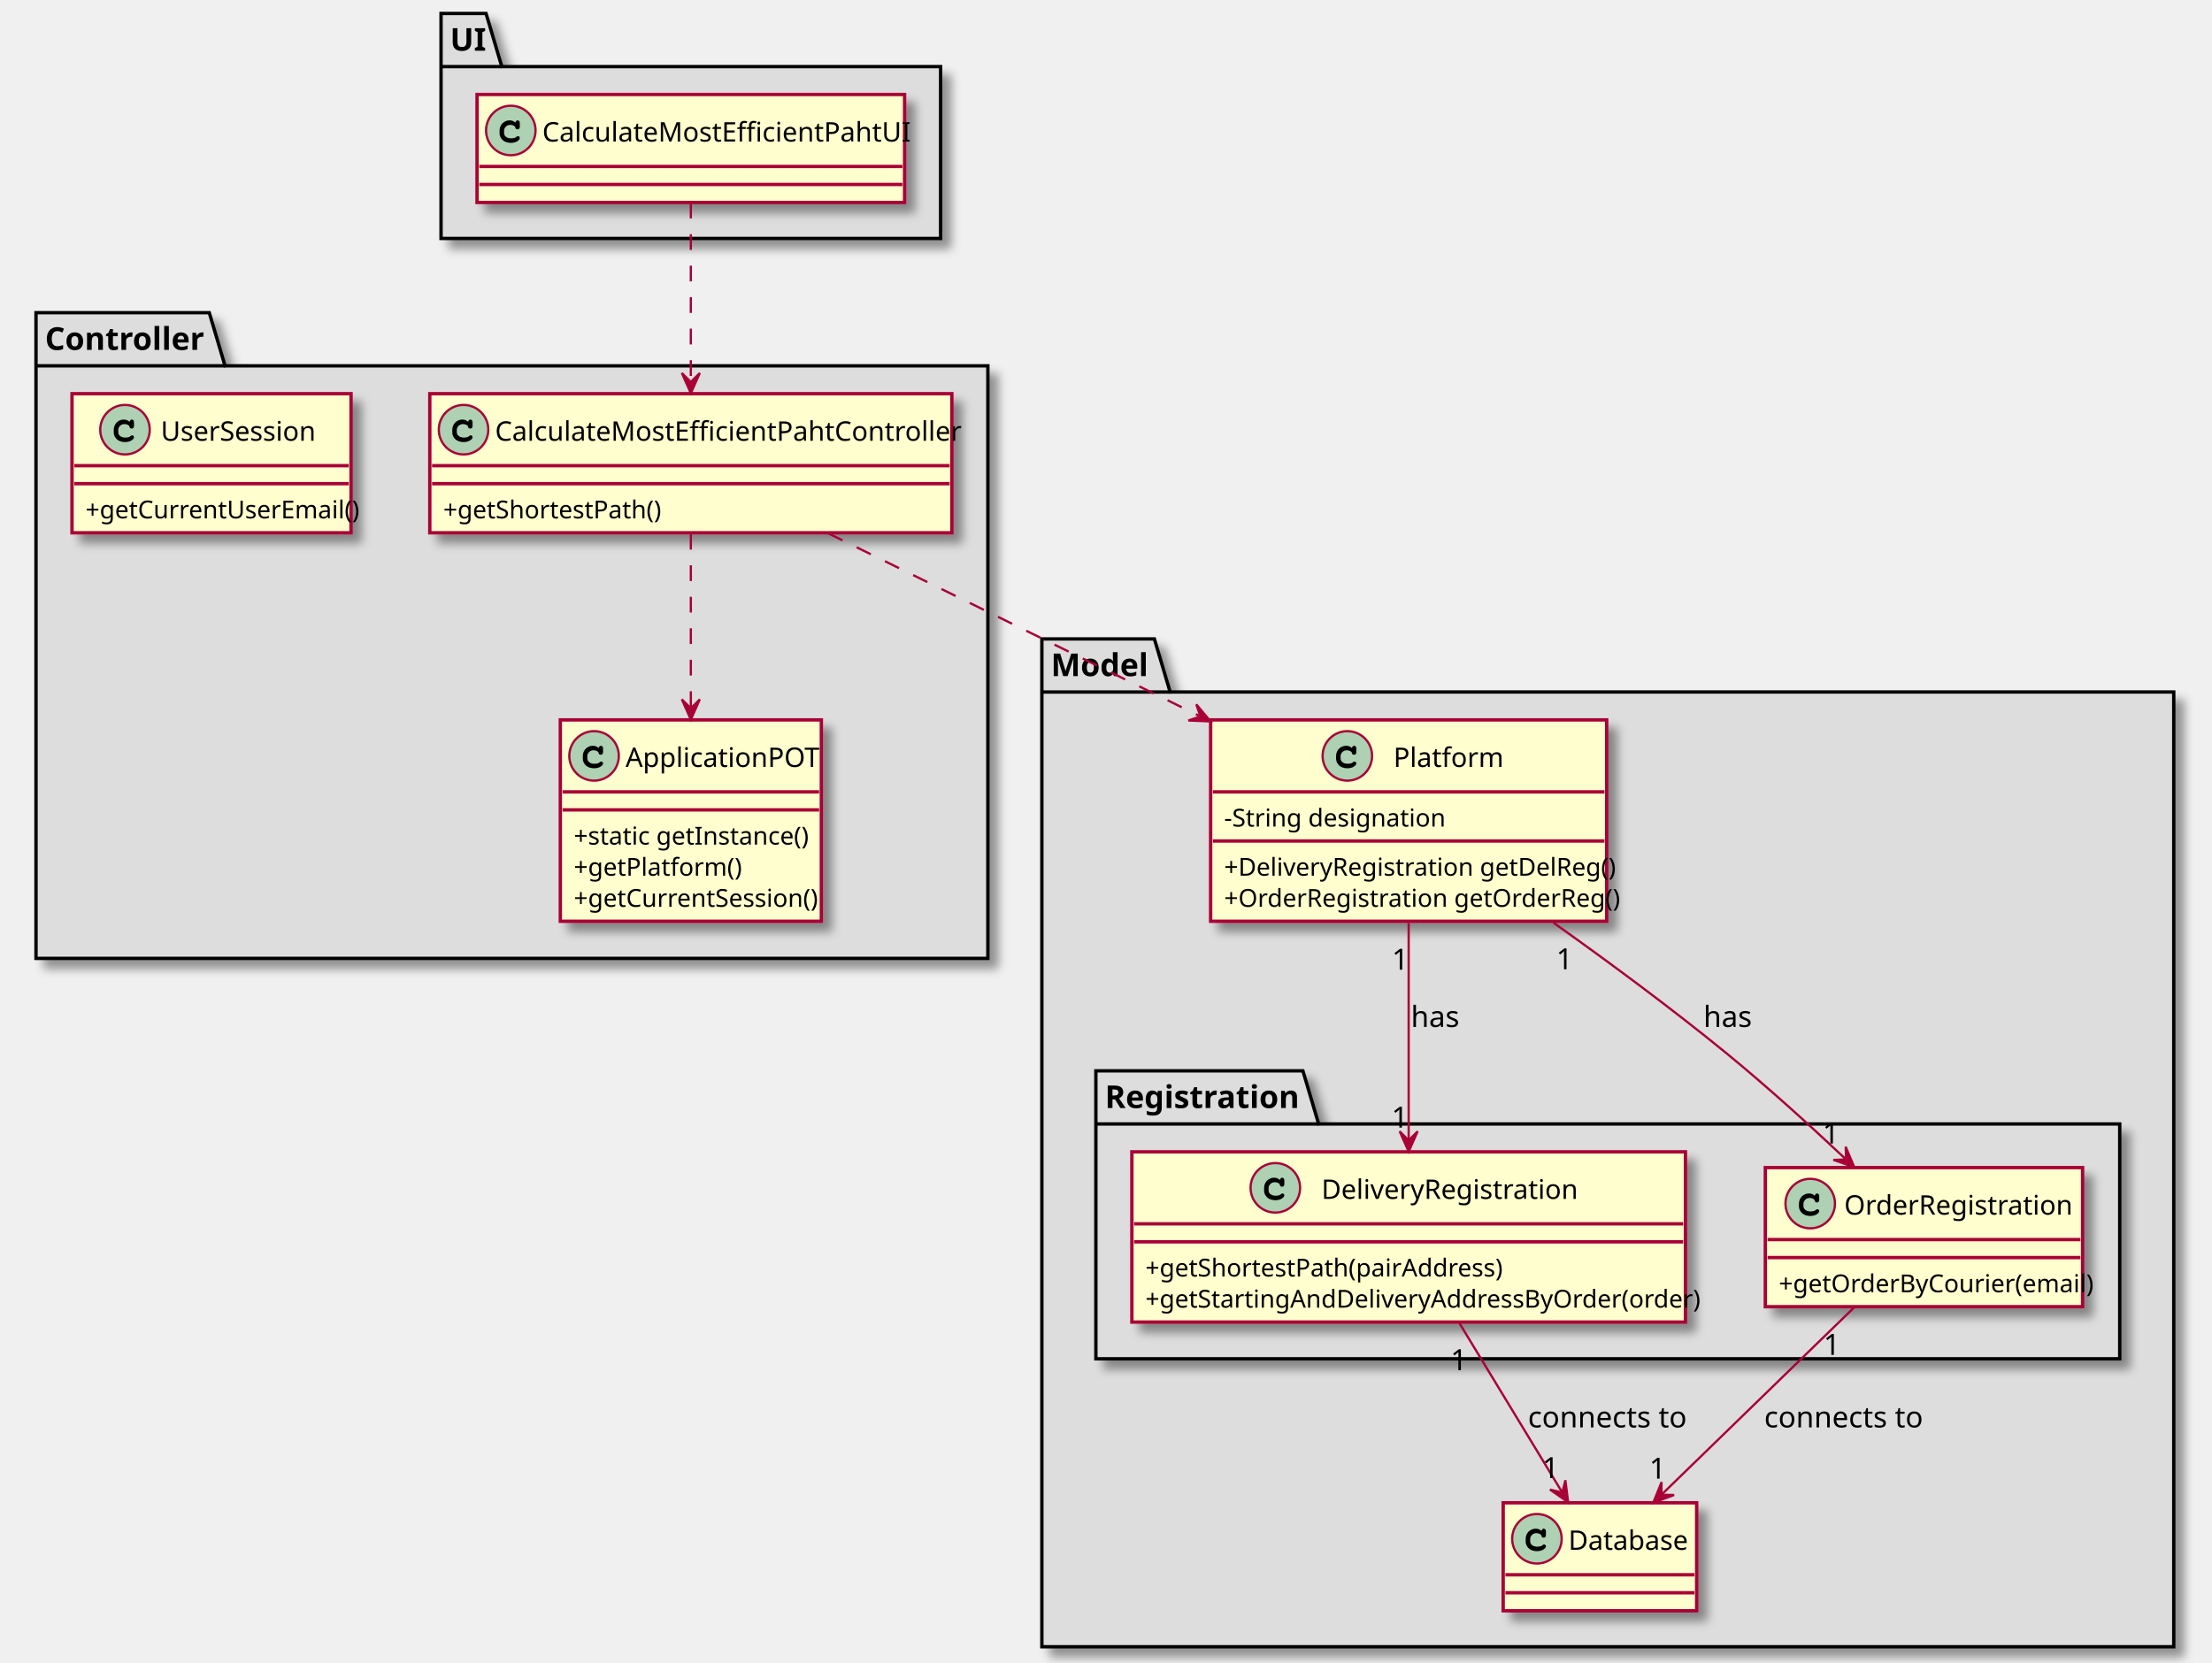
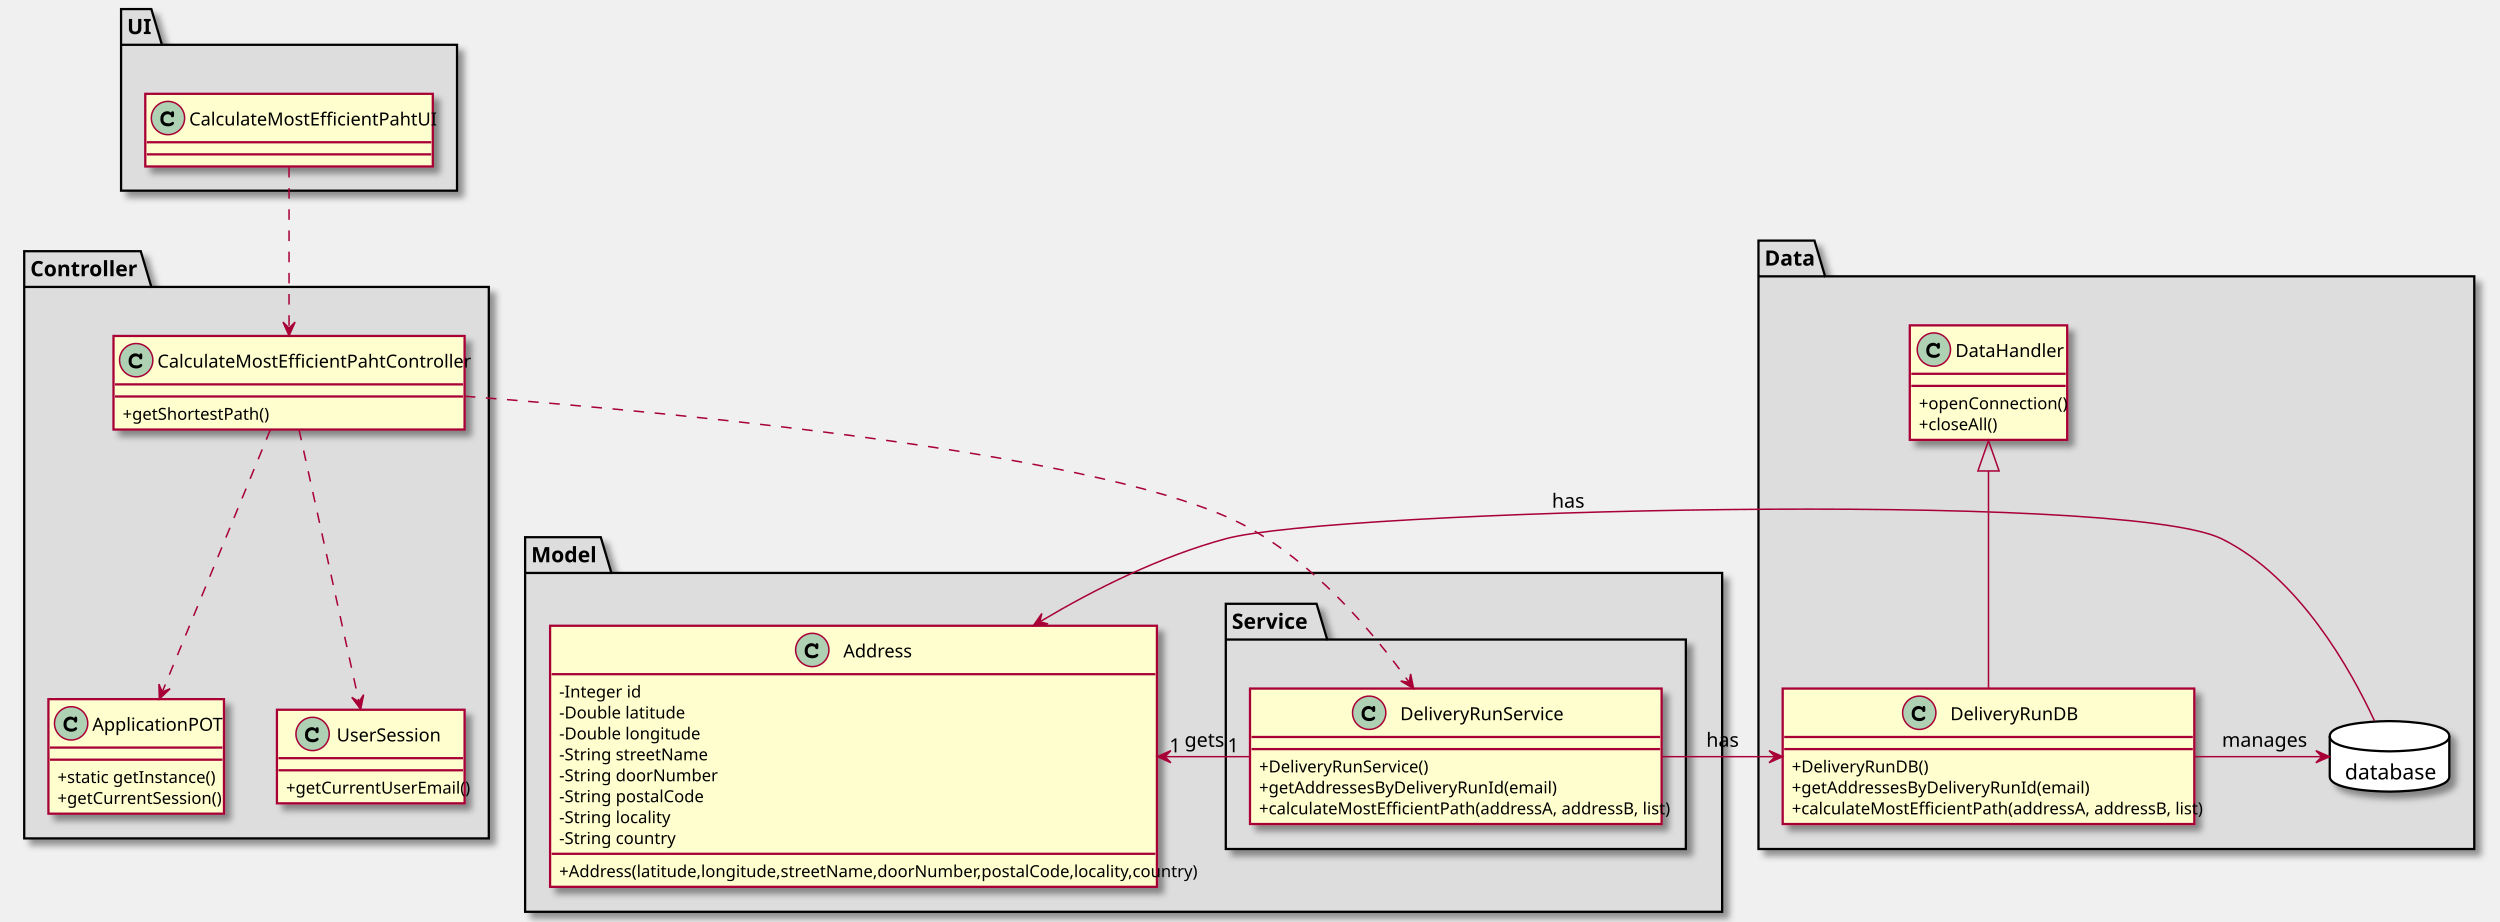
- <svg xmlns="http://www.w3.org/2000/svg" contentScriptType="application/ecmascript" contentStyleType="text/css" height="739px" preserveAspectRatio="none" style="width:983px;height:739px;" version="1.1" viewBox="0 0 983 739" width="983px" zoomAndPan="magnify">
+ <svg xmlns="http://www.w3.org/2000/svg" contentScriptType="application/ecmascript" contentStyleType="text/css" height="609px" preserveAspectRatio="none" style="width:1652px;height:609px;" version="1.1" viewBox="0 0 1652 609" width="1652px" zoomAndPan="magnify">
  <defs>
-     <filter height="300%" id="fgtgj8ivfwm80" width="300%" x="-1" y="-1">
+     <filter height="300%" id="f1jnffo8dv9h0c" width="300%" x="-1" y="-1">
      <feGaussianBlur result="blurOut" stdDeviation="2.0" />
      <feColorMatrix in="blurOut" result="blurOut2" type="matrix" values="0 0 0 0 0 0 0 0 0 0 0 0 0 0 0 0 0 0 .4 0" />
      <feOffset dx="4.0" dy="4.0" in="blurOut2" result="blurOut3" />
      <feBlend in="SourceGraphic" in2="blurOut3" mode="normal" />
    </filter>
  </defs>
  <g>
-     <polygon fill="#DDDDDD" filter="url(#fgtgj8ivfwm80)" points="196,6,216,6,223,29.609,418,29.609,418,106,196,106,196,6" style="stroke:#000000;stroke-width:1.5;" />
-     <line style="stroke:#000000;stroke-width:1.5;" x1="196" x2="223" y1="29.609" y2="29.609" />
-     <text fill="#000000" font-family="sans-serif" font-size="14" font-weight="bold" lengthAdjust="spacingAndGlyphs" textLength="14" x="200" y="22.533">UI</text>
-     <polygon fill="#DDDDDD" filter="url(#fgtgj8ivfwm80)" points="16,139,93,139,100,162.609,439,162.609,439,426,16,426,16,139" style="stroke:#000000;stroke-width:1.5;" />
-     <line style="stroke:#000000;stroke-width:1.5;" x1="16" x2="100" y1="162.609" y2="162.609" />
-     <text fill="#000000" font-family="sans-serif" font-size="14" font-weight="bold" lengthAdjust="spacingAndGlyphs" textLength="71" x="20" y="155.533">Controller</text>
-     <polygon fill="#DDDDDD" filter="url(#fgtgj8ivfwm80)" points="463,284,513,284,520,307.609,966,307.609,966,732,463,732,463,284" style="stroke:#000000;stroke-width:1.5;" />
-     <line style="stroke:#000000;stroke-width:1.5;" x1="463" x2="520" y1="307.609" y2="307.609" />
-     <text fill="#000000" font-family="sans-serif" font-size="14" font-weight="bold" lengthAdjust="spacingAndGlyphs" textLength="44" x="467" y="300.533">Model</text>
-     <polygon fill="#DDDDDD" filter="url(#fgtgj8ivfwm80)" points="487,476,579,476,586,499.609,942,499.609,942,604,487,604,487,476" style="stroke:#000000;stroke-width:1.5;" />
-     <line style="stroke:#000000;stroke-width:1.5;" x1="487" x2="586" y1="499.609" y2="499.609" />
-     <text fill="#000000" font-family="sans-serif" font-size="14" font-weight="bold" lengthAdjust="spacingAndGlyphs" textLength="86" x="491" y="492.533">Registration</text>
-     <rect codeLine="5" fill="#FEFECE" filter="url(#fgtgj8ivfwm80)" height="48" id="CalculateMostEfficientPahtUI" style="stroke:#A80036;stroke-width:1.5;" width="190" x="212" y="42" />
-     <ellipse cx="227" cy="58" fill="#ADD1B2" rx="11" ry="11" style="stroke:#A80036;stroke-width:1.0;" />
-     <path d="M229,54.5 Q229.203,54 229.438,53.75 Q229.672,53.5 229.938,53.5 Q230.406,53.5 230.703,53.781 Q231,54.062 231,54.719 L231,56.281 Q231,56.938 230.719,57.219 Q230.438,57.5 230,57.5 Q229.609,57.5 229.359,57.328 Q229.109,57.156 229,56.703 Q228.953,56.391 228.781,56.219 Q228.469,55.891 227.906,55.703 Q227.344,55.5 226.781,55.5 Q226.078,55.5 225.484,55.781 Q224.906,56.062 224.453,56.688 Q224,57.312 224,58.172 L224,59.094 Q224,60.125 224.844,60.812 Q225.688,61.5 227.188,61.5 Q228.078,61.5 228.703,61.297 Q229.062,61.188 229.469,60.828 Q229.734,60.625 229.875,60.562 Q230.016,60.5 230.188,60.5 Q230.516,60.5 230.75,60.766 Q231,61.016 231,61.375 Q231,61.719 230.656,62.125 Q230.156,62.719 229.359,63.047 Q228.312,63.5 227.031,63.5 Q225.531,63.5 224.328,62.906 Q223.359,62.438 222.672,61.422 Q222,60.406 222,59.203 L222,58.109 Q222,56.859 222.594,55.766 Q223.203,54.672 224.25,54.094 Q225.312,53.5 226.5,53.5 Q227.219,53.5 227.844,53.75 Q228.469,54 229,54.5 Z " fill="#000000" />
-     <text fill="#000000" font-family="sans-serif" font-size="12" lengthAdjust="spacingAndGlyphs" textLength="158" x="241" y="62.91">CalculateMostEfficientPahtUI</text>
-     <line style="stroke:#A80036;stroke-width:1.5;" x1="213" x2="401" y1="74" y2="74" />
-     <line style="stroke:#A80036;stroke-width:1.5;" x1="213" x2="401" y1="82" y2="82" />
-     <rect codeLine="10" fill="#FEFECE" filter="url(#fgtgj8ivfwm80)" height="61.836" id="CalculateMostEfficientPahtController" style="stroke:#A80036;stroke-width:1.5;" width="232" x="191" y="175" />
-     <ellipse cx="206" cy="191" fill="#ADD1B2" rx="11" ry="11" style="stroke:#A80036;stroke-width:1.0;" />
-     <path d="M208,187.5 Q208.203,187 208.438,186.75 Q208.672,186.5 208.938,186.5 Q209.406,186.5 209.703,186.781 Q210,187.062 210,187.719 L210,189.281 Q210,189.938 209.719,190.219 Q209.438,190.5 209,190.5 Q208.609,190.5 208.359,190.328 Q208.109,190.156 208,189.703 Q207.953,189.391 207.781,189.219 Q207.469,188.891 206.906,188.703 Q206.344,188.5 205.781,188.5 Q205.078,188.5 204.484,188.781 Q203.906,189.062 203.453,189.688 Q203,190.312 203,191.172 L203,192.094 Q203,193.125 203.844,193.812 Q204.688,194.5 206.188,194.5 Q207.078,194.5 207.703,194.297 Q208.062,194.188 208.469,193.828 Q208.734,193.625 208.875,193.562 Q209.016,193.5 209.188,193.5 Q209.516,193.5 209.75,193.766 Q210,194.016 210,194.375 Q210,194.719 209.656,195.125 Q209.156,195.719 208.359,196.047 Q207.312,196.5 206.031,196.5 Q204.531,196.5 203.328,195.906 Q202.359,195.438 201.672,194.422 Q201,193.406 201,192.203 L201,191.109 Q201,189.859 201.594,188.766 Q202.203,187.672 203.25,187.094 Q204.312,186.5 205.5,186.5 Q206.219,186.5 206.844,186.75 Q207.469,187 208,187.5 Z " fill="#000000" />
-     <text fill="#000000" font-family="sans-serif" font-size="12" lengthAdjust="spacingAndGlyphs" textLength="200" x="220" y="195.91">CalculateMostEfficientPahtController</text>
-     <line style="stroke:#A80036;stroke-width:1.5;" x1="192" x2="422" y1="207" y2="207" />
-     <line style="stroke:#A80036;stroke-width:1.5;" x1="192" x2="422" y1="215" y2="215" />
-     <text fill="#000000" font-family="sans-serif" font-size="11" lengthAdjust="spacingAndGlyphs" textLength="91" x="197" y="230.419">+getShortestPath()</text>
-     <rect codeLine="13" fill="#FEFECE" filter="url(#fgtgj8ivfwm80)" height="89.508" id="ApplicationPOT" style="stroke:#A80036;stroke-width:1.5;" width="116" x="249" y="320" />
-     <ellipse cx="264" cy="336" fill="#ADD1B2" rx="11" ry="11" style="stroke:#A80036;stroke-width:1.0;" />
-     <path d="M266,332.5 Q266.203,332 266.438,331.75 Q266.672,331.5 266.938,331.5 Q267.406,331.5 267.703,331.781 Q268,332.062 268,332.719 L268,334.281 Q268,334.938 267.719,335.219 Q267.438,335.5 267,335.5 Q266.609,335.5 266.359,335.328 Q266.109,335.156 266,334.703 Q265.953,334.391 265.781,334.219 Q265.469,333.891 264.906,333.703 Q264.344,333.5 263.781,333.5 Q263.078,333.5 262.484,333.781 Q261.906,334.062 261.453,334.688 Q261,335.312 261,336.172 L261,337.094 Q261,338.125 261.844,338.812 Q262.688,339.5 264.188,339.5 Q265.078,339.5 265.703,339.297 Q266.062,339.188 266.469,338.828 Q266.734,338.625 266.875,338.562 Q267.016,338.5 267.188,338.5 Q267.516,338.5 267.75,338.766 Q268,339.016 268,339.375 Q268,339.719 267.656,340.125 Q267.156,340.719 266.359,341.047 Q265.312,341.5 264.031,341.5 Q262.531,341.5 261.328,340.906 Q260.359,340.438 259.672,339.422 Q259,338.406 259,337.203 L259,336.109 Q259,334.859 259.594,333.766 Q260.203,332.672 261.25,332.094 Q262.312,331.5 263.5,331.5 Q264.219,331.5 264.844,331.75 Q265.469,332 266,332.5 Z " fill="#000000" />
-     <text fill="#000000" font-family="sans-serif" font-size="12" lengthAdjust="spacingAndGlyphs" textLength="84" x="278" y="340.91">ApplicationPOT</text>
-     <line style="stroke:#A80036;stroke-width:1.5;" x1="250" x2="364" y1="352" y2="352" />
-     <line style="stroke:#A80036;stroke-width:1.5;" x1="250" x2="364" y1="360" y2="360" />
-     <text fill="#000000" font-family="sans-serif" font-size="11" lengthAdjust="spacingAndGlyphs" textLength="99" x="255" y="375.419">+static getInstance()</text>
-     <text fill="#000000" font-family="sans-serif" font-size="11" lengthAdjust="spacingAndGlyphs" textLength="68" x="255" y="389.255">+getPlatform()</text>
-     <text fill="#000000" font-family="sans-serif" font-size="11" lengthAdjust="spacingAndGlyphs" textLength="104" x="255" y="403.091">+getCurrentSession()</text>
-     <rect codeLine="19" fill="#FEFECE" filter="url(#fgtgj8ivfwm80)" height="61.836" id="UserSession" style="stroke:#A80036;stroke-width:1.5;" width="124" x="32" y="175" />
-     <ellipse cx="55.55" cy="191" fill="#ADD1B2" rx="11" ry="11" style="stroke:#A80036;stroke-width:1.0;" />
-     <path d="M57.55,187.5 Q57.753,187 57.987,186.75 Q58.222,186.5 58.487,186.5 Q58.956,186.5 59.253,186.781 Q59.55,187.062 59.55,187.719 L59.55,189.281 Q59.55,189.938 59.269,190.219 Q58.987,190.5 58.55,190.5 Q58.159,190.5 57.909,190.328 Q57.659,190.156 57.55,189.703 Q57.503,189.391 57.331,189.219 Q57.019,188.891 56.456,188.703 Q55.894,188.5 55.331,188.5 Q54.628,188.5 54.034,188.781 Q53.456,189.062 53.003,189.688 Q52.55,190.312 52.55,191.172 L52.55,192.094 Q52.55,193.125 53.394,193.812 Q54.237,194.5 55.737,194.5 Q56.628,194.5 57.253,194.297 Q57.612,194.188 58.019,193.828 Q58.284,193.625 58.425,193.562 Q58.566,193.5 58.737,193.5 Q59.066,193.5 59.3,193.766 Q59.55,194.016 59.55,194.375 Q59.55,194.719 59.206,195.125 Q58.706,195.719 57.909,196.047 Q56.862,196.5 55.581,196.5 Q54.081,196.5 52.878,195.906 Q51.909,195.438 51.222,194.422 Q50.55,193.406 50.55,192.203 L50.55,191.109 Q50.55,189.859 51.144,188.766 Q51.753,187.672 52.8,187.094 Q53.862,186.5 55.05,186.5 Q55.769,186.5 56.394,186.75 Q57.019,187 57.55,187.5 Z " fill="#000000" />
-     <text fill="#000000" font-family="sans-serif" font-size="12" lengthAdjust="spacingAndGlyphs" textLength="73" x="71.45" y="195.91">UserSession</text>
-     <line style="stroke:#A80036;stroke-width:1.5;" x1="33" x2="155" y1="207" y2="207" />
-     <line style="stroke:#A80036;stroke-width:1.5;" x1="33" x2="155" y1="215" y2="215" />
-     <text fill="#000000" font-family="sans-serif" font-size="11" lengthAdjust="spacingAndGlyphs" textLength="112" x="38" y="230.419">+getCurrentUserEmail()</text>
-     <rect codeLine="25" fill="#FEFECE" filter="url(#fgtgj8ivfwm80)" height="89.508" id="Platform" style="stroke:#A80036;stroke-width:1.5;" width="176" x="538" y="320" />
-     <ellipse cx="598.75" cy="336" fill="#ADD1B2" rx="11" ry="11" style="stroke:#A80036;stroke-width:1.0;" />
-     <path d="M600.75,332.5 Q600.953,332 601.188,331.75 Q601.422,331.5 601.688,331.5 Q602.156,331.5 602.453,331.781 Q602.75,332.062 602.75,332.719 L602.75,334.281 Q602.75,334.938 602.469,335.219 Q602.188,335.5 601.75,335.5 Q601.359,335.5 601.109,335.328 Q600.859,335.156 600.75,334.703 Q600.703,334.391 600.531,334.219 Q600.219,333.891 599.656,333.703 Q599.094,333.5 598.531,333.5 Q597.828,333.5 597.234,333.781 Q596.656,334.062 596.203,334.688 Q595.75,335.312 595.75,336.172 L595.75,337.094 Q595.75,338.125 596.594,338.812 Q597.438,339.5 598.938,339.5 Q599.828,339.5 600.453,339.297 Q600.812,339.188 601.219,338.828 Q601.484,338.625 601.625,338.562 Q601.766,338.5 601.938,338.5 Q602.266,338.5 602.5,338.766 Q602.75,339.016 602.75,339.375 Q602.75,339.719 602.406,340.125 Q601.906,340.719 601.109,341.047 Q600.062,341.5 598.781,341.5 Q597.281,341.5 596.078,340.906 Q595.109,340.438 594.422,339.422 Q593.75,338.406 593.75,337.203 L593.75,336.109 Q593.75,334.859 594.344,333.766 Q594.953,332.672 596,332.094 Q597.062,331.5 598.25,331.5 Q598.969,331.5 599.594,331.75 Q600.219,332 600.75,332.5 Z " fill="#000000" />
-     <text fill="#000000" font-family="sans-serif" font-size="12" lengthAdjust="spacingAndGlyphs" textLength="46" x="619.25" y="340.91">Platform</text>
-     <line style="stroke:#A80036;stroke-width:1.5;" x1="539" x2="713" y1="352" y2="352" />
-     <text fill="#000000" font-family="sans-serif" font-size="11" lengthAdjust="spacingAndGlyphs" textLength="90" x="544" y="367.419">-String designation</text>
-     <line style="stroke:#A80036;stroke-width:1.5;" x1="539" x2="713" y1="373.836" y2="373.836" />
-     <text fill="#000000" font-family="sans-serif" font-size="11" lengthAdjust="spacingAndGlyphs" textLength="162" x="544" y="389.255">+DeliveryRegistration getDelReg()</text>
-     <text fill="#000000" font-family="sans-serif" font-size="11" lengthAdjust="spacingAndGlyphs" textLength="164" x="544" y="403.091">+OrderRegistration getOrderReg()</text>
-     <rect codeLine="39" fill="#FEFECE" filter="url(#fgtgj8ivfwm80)" height="48" id="Database" style="stroke:#A80036;stroke-width:1.5;" width="86" x="668" y="668" />
-     <ellipse cx="683" cy="684" fill="#ADD1B2" rx="11" ry="11" style="stroke:#A80036;stroke-width:1.0;" />
-     <path d="M685,680.5 Q685.203,680 685.438,679.75 Q685.672,679.5 685.938,679.5 Q686.406,679.5 686.703,679.781 Q687,680.062 687,680.719 L687,682.281 Q687,682.938 686.719,683.219 Q686.438,683.5 686,683.5 Q685.609,683.5 685.359,683.328 Q685.109,683.156 685,682.703 Q684.953,682.391 684.781,682.219 Q684.469,681.891 683.906,681.703 Q683.344,681.5 682.781,681.5 Q682.078,681.5 681.484,681.781 Q680.906,682.062 680.453,682.688 Q680,683.312 680,684.172 L680,685.094 Q680,686.125 680.844,686.812 Q681.688,687.5 683.188,687.5 Q684.078,687.5 684.703,687.297 Q685.062,687.188 685.469,686.828 Q685.734,686.625 685.875,686.562 Q686.016,686.5 686.188,686.5 Q686.516,686.5 686.75,686.766 Q687,687.016 687,687.375 Q687,687.719 686.656,688.125 Q686.156,688.719 685.359,689.047 Q684.312,689.5 683.031,689.5 Q681.531,689.5 680.328,688.906 Q679.359,688.438 678.672,687.422 Q678,686.406 678,685.203 L678,684.109 Q678,682.859 678.594,681.766 Q679.203,680.672 680.25,680.094 Q681.312,679.5 682.5,679.5 Q683.219,679.5 683.844,679.75 Q684.469,680 685,680.5 Z " fill="#000000" />
-     <text fill="#000000" font-family="sans-serif" font-size="12" lengthAdjust="spacingAndGlyphs" textLength="54" x="697" y="688.91">Database</text>
-     <line style="stroke:#A80036;stroke-width:1.5;" x1="669" x2="753" y1="700" y2="700" />
-     <line style="stroke:#A80036;stroke-width:1.5;" x1="669" x2="753" y1="708" y2="708" />
-     <rect codeLine="31" fill="#FEFECE" filter="url(#fgtgj8ivfwm80)" height="75.672" id="DeliveryRegistration" style="stroke:#A80036;stroke-width:1.5;" width="246" x="503" y="512" />
-     <ellipse cx="566.75" cy="528" fill="#ADD1B2" rx="11" ry="11" style="stroke:#A80036;stroke-width:1.0;" />
-     <path d="M568.75,524.5 Q568.953,524 569.188,523.75 Q569.422,523.5 569.688,523.5 Q570.156,523.5 570.453,523.781 Q570.75,524.062 570.75,524.719 L570.75,526.281 Q570.75,526.938 570.469,527.219 Q570.188,527.5 569.75,527.5 Q569.359,527.5 569.109,527.328 Q568.859,527.156 568.75,526.703 Q568.703,526.391 568.531,526.219 Q568.219,525.891 567.656,525.703 Q567.094,525.5 566.531,525.5 Q565.828,525.5 565.234,525.781 Q564.656,526.062 564.203,526.688 Q563.75,527.312 563.75,528.172 L563.75,529.094 Q563.75,530.125 564.594,530.812 Q565.438,531.5 566.938,531.5 Q567.828,531.5 568.453,531.297 Q568.812,531.188 569.219,530.828 Q569.484,530.625 569.625,530.562 Q569.766,530.5 569.938,530.5 Q570.266,530.5 570.5,530.766 Q570.75,531.016 570.75,531.375 Q570.75,531.719 570.406,532.125 Q569.906,532.719 569.109,533.047 Q568.062,533.5 566.781,533.5 Q565.281,533.5 564.078,532.906 Q563.109,532.438 562.422,531.422 Q561.75,530.406 561.75,529.203 L561.75,528.109 Q561.75,526.859 562.344,525.766 Q562.953,524.672 564,524.094 Q565.062,523.5 566.25,523.5 Q566.969,523.5 567.594,523.75 Q568.219,524 568.75,524.5 Z " fill="#000000" />
-     <text fill="#000000" font-family="sans-serif" font-size="12" lengthAdjust="spacingAndGlyphs" textLength="110" x="587.25" y="532.91">DeliveryRegistration</text>
-     <line style="stroke:#A80036;stroke-width:1.5;" x1="504" x2="748" y1="544" y2="544" />
-     <line style="stroke:#A80036;stroke-width:1.5;" x1="504" x2="748" y1="552" y2="552" />
-     <text fill="#000000" font-family="sans-serif" font-size="11" lengthAdjust="spacingAndGlyphs" textLength="151" x="509" y="567.419">+getShortestPath(pairAddress)</text>
-     <text fill="#000000" font-family="sans-serif" font-size="11" lengthAdjust="spacingAndGlyphs" textLength="234" x="509" y="581.255">+getStartingAndDeliveryAddressByOrder(order)</text>
-     <rect codeLine="35" fill="#FEFECE" filter="url(#fgtgj8ivfwm80)" height="61.836" id="OrderRegistration" style="stroke:#A80036;stroke-width:1.5;" width="141" x="784.5" y="519" />
-     <ellipse cx="804.45" cy="535" fill="#ADD1B2" rx="11" ry="11" style="stroke:#A80036;stroke-width:1.0;" />
-     <path d="M806.45,531.5 Q806.653,531 806.888,530.75 Q807.122,530.5 807.388,530.5 Q807.856,530.5 808.153,530.781 Q808.45,531.062 808.45,531.719 L808.45,533.281 Q808.45,533.938 808.169,534.219 Q807.888,534.5 807.45,534.5 Q807.059,534.5 806.809,534.328 Q806.559,534.156 806.45,533.703 Q806.403,533.391 806.231,533.219 Q805.919,532.891 805.356,532.703 Q804.794,532.5 804.231,532.5 Q803.528,532.5 802.934,532.781 Q802.356,533.062 801.903,533.688 Q801.45,534.312 801.45,535.172 L801.45,536.094 Q801.45,537.125 802.294,537.812 Q803.138,538.5 804.638,538.5 Q805.528,538.5 806.153,538.297 Q806.513,538.188 806.919,537.828 Q807.184,537.625 807.325,537.562 Q807.466,537.5 807.638,537.5 Q807.966,537.5 808.2,537.766 Q808.45,538.016 808.45,538.375 Q808.45,538.719 808.106,539.125 Q807.606,539.719 806.809,540.047 Q805.763,540.5 804.481,540.5 Q802.981,540.5 801.778,539.906 Q800.809,539.438 800.122,538.422 Q799.45,537.406 799.45,536.203 L799.45,535.109 Q799.45,533.859 800.044,532.766 Q800.653,531.672 801.7,531.094 Q802.763,530.5 803.95,530.5 Q804.669,530.5 805.294,530.75 Q805.919,531 806.45,531.5 Z " fill="#000000" />
-     <text fill="#000000" font-family="sans-serif" font-size="12" lengthAdjust="spacingAndGlyphs" textLength="98" x="819.55" y="539.91">OrderRegistration</text>
-     <line style="stroke:#A80036;stroke-width:1.5;" x1="785.5" x2="924.5" y1="551" y2="551" />
-     <line style="stroke:#A80036;stroke-width:1.5;" x1="785.5" x2="924.5" y1="559" y2="559" />
-     <text fill="#000000" font-family="sans-serif" font-size="11" lengthAdjust="spacingAndGlyphs" textLength="129" x="790.5" y="574.419">+getOrderByCourier(email)</text>
-     <path codeLine="43" d="M307,90.1 C307,111.8 307,144.6 307,169.6 " fill="none" id="CalculateMostEfficientPahtUI-to-CalculateMostEfficientPahtController" style="stroke:#A80036;stroke-width:1.0;stroke-dasharray:7.0,7.0;" />
-     <polygon fill="#A80036" points="307,174.81,311,165.81,307,169.81,303,165.81,307,174.81" style="stroke:#A80036;stroke-width:1.0;" />
-     <path codeLine="44" d="M368.13,237.09 C414.84,260.08 480.02,292.16 533.16,318.31 " fill="none" id="CalculateMostEfficientPahtController-to-Platform" style="stroke:#A80036;stroke-width:1.0;stroke-dasharray:7.0,7.0;" />
-     <polygon fill="#A80036" points="537.94,320.66,531.64,313.089,533.457,318.447,528.099,320.263,537.94,320.66" style="stroke:#A80036;stroke-width:1.0;" />
-     <path codeLine="45" d="M307,237.27 C307,259.24 307,289.44 307,314.85 " fill="none" id="CalculateMostEfficientPahtController-to-ApplicationPOT" style="stroke:#A80036;stroke-width:1.0;stroke-dasharray:7.0,7.0;" />
-     <polygon fill="#A80036" points="307,319.86,311,310.86,307,314.86,303,310.86,307,319.86" style="stroke:#A80036;stroke-width:1.0;" />
-     <path codeLine="46" d="M626,410.3 C626,439.58 626,477.73 626,506.61 " fill="none" id="Platform-to-DeliveryRegistration" style="stroke:#A80036;stroke-width:1.0;" />
-     <polygon fill="#A80036" points="626,511.89,630,502.89,626,506.89,622,502.89,626,511.89" style="stroke:#A80036;stroke-width:1.0;" />
-     <text fill="#000000" font-family="sans-serif" font-size="13" lengthAdjust="spacingAndGlyphs" textLength="21" x="627" y="456.495">has</text>
-     <text fill="#000000" font-family="sans-serif" font-size="13" lengthAdjust="spacingAndGlyphs" textLength="7" x="618.53" y="431.014">1</text>
-     <text fill="#000000" font-family="sans-serif" font-size="13" lengthAdjust="spacingAndGlyphs" textLength="7" x="618.377" y="501.232">1</text>
-     <path codeLine="47" d="M690.36,410.15 C714.84,427.56 742.67,448.12 767,468 C785.08,482.78 804.26,500.2 820.08,515.1 " fill="none" id="Platform-to-OrderRegistration" style="stroke:#A80036;stroke-width:1.0;" />
-     <polygon fill="#A80036" points="824.03,518.83,820.218,509.749,820.389,515.403,814.735,515.574,824.03,518.83" style="stroke:#A80036;stroke-width:1.0;" />
-     <text fill="#000000" font-family="sans-serif" font-size="13" lengthAdjust="spacingAndGlyphs" textLength="21" x="757" y="456.495">has</text>
-     <text fill="#000000" font-family="sans-serif" font-size="13" lengthAdjust="spacingAndGlyphs" textLength="7" x="691.538" y="430.844">1</text>
-     <text fill="#000000" font-family="sans-serif" font-size="13" lengthAdjust="spacingAndGlyphs" textLength="7" x="809.921" y="508.3">1</text>
-     <path codeLine="48" d="M824.11,581.03 C798.69,605.74 763,640.45 738.55,664.22 " fill="none" id="OrderRegistration-to-Database" style="stroke:#A80036;stroke-width:1.0;" />
-     <polygon fill="#A80036" points="734.72,667.94,743.962,664.535,738.305,664.455,738.385,658.798,734.72,667.94" style="stroke:#A80036;stroke-width:1.0;" />
-     <text fill="#000000" font-family="sans-serif" font-size="13" lengthAdjust="spacingAndGlyphs" textLength="68" x="784" y="634.495">connects to</text>
-     <text fill="#000000" font-family="sans-serif" font-size="13" lengthAdjust="spacingAndGlyphs" textLength="7" x="810.34" y="602.26">1</text>
-     <text fill="#000000" font-family="sans-serif" font-size="13" lengthAdjust="spacingAndGlyphs" textLength="7" x="732.901" y="657.265">1</text>
-     <path codeLine="49" d="M648.56,588.15 C662.88,611.75 681.12,641.78 694.18,663.29 " fill="none" id="DeliveryRegistration-to-Database" style="stroke:#A80036;stroke-width:1.0;" />
-     <polygon fill="#A80036" points="696.88,667.75,695.641,657.979,694.291,663.473,688.797,662.122,696.88,667.75" style="stroke:#A80036;stroke-width:1.0;" />
-     <text fill="#000000" font-family="sans-serif" font-size="13" lengthAdjust="spacingAndGlyphs" textLength="68" x="679" y="634.495">connects to</text>
-     <text fill="#000000" font-family="sans-serif" font-size="13" lengthAdjust="spacingAndGlyphs" textLength="7" x="644.598" y="609.054">1</text>
-     <text fill="#000000" font-family="sans-serif" font-size="13" lengthAdjust="spacingAndGlyphs" textLength="7" x="685.365" y="657.026">1</text>
+     <polygon fill="#DDDDDD" filter="url(#f1jnffo8dv9h0c)" points="80,6,100,6,107,29.609,302,29.609,302,126,80,126,80,6" style="stroke:#000000;stroke-width:1.5;" />
+     <line style="stroke:#000000;stroke-width:1.5;" x1="80" x2="107" y1="29.609" y2="29.609" />
+     <text fill="#000000" font-family="sans-serif" font-size="14" font-weight="bold" lengthAdjust="spacing" textLength="14" x="84" y="22.533">UI</text>
+     <polygon fill="#DDDDDD" filter="url(#f1jnffo8dv9h0c)" points="16,166,93,166,100,189.609,323,189.609,323,554,16,554,16,166" style="stroke:#000000;stroke-width:1.5;" />
+     <line style="stroke:#000000;stroke-width:1.5;" x1="16" x2="100" y1="189.609" y2="189.609" />
+     <text fill="#000000" font-family="sans-serif" font-size="14" font-weight="bold" lengthAdjust="spacing" textLength="71" x="20" y="182.533">Controller</text>
+     <polygon fill="#DDDDDD" filter="url(#f1jnffo8dv9h0c)" points="347,355,397,355,404,378.609,1138,378.609,1138,602.5,347,602.5,347,355" style="stroke:#000000;stroke-width:1.5;" />
+     <line style="stroke:#000000;stroke-width:1.5;" x1="347" x2="404" y1="378.609" y2="378.609" />
+     <text fill="#000000" font-family="sans-serif" font-size="14" font-weight="bold" lengthAdjust="spacing" textLength="44" x="351" y="371.533">Model</text>
+     <polygon fill="#DDDDDD" filter="url(#f1jnffo8dv9h0c)" points="810,399,870,399,877,422.609,1114,422.609,1114,561,810,561,810,399" style="stroke:#000000;stroke-width:1.5;" />
+     <line style="stroke:#000000;stroke-width:1.5;" x1="810" x2="877" y1="422.609" y2="422.609" />
+     <text fill="#000000" font-family="sans-serif" font-size="14" font-weight="bold" lengthAdjust="spacing" textLength="54" x="814" y="415.533">Service</text>
+     <polygon fill="#DDDDDD" filter="url(#f1jnffo8dv9h0c)" points="1162,159,1199,159,1206,182.609,1635,182.609,1635,561,1162,561,1162,159" style="stroke:#000000;stroke-width:1.5;" />
+     <line style="stroke:#000000;stroke-width:1.5;" x1="1162" x2="1206" y1="182.609" y2="182.609" />
+     <text fill="#000000" font-family="sans-serif" font-size="14" font-weight="bold" lengthAdjust="spacing" textLength="31" x="1166" y="175.533">Data</text>
+     <rect codeLine="5" fill="#FEFECE" filter="url(#f1jnffo8dv9h0c)" height="48" id="CalculateMostEfficientPahtUI" style="stroke:#A80036;stroke-width:1.5;" width="190" x="96" y="62" />
+     <ellipse cx="111" cy="78" fill="#ADD1B2" rx="11" ry="11" style="stroke:#A80036;stroke-width:1.0;" />
+     <path d="M113,74.5 Q113.203,74 113.438,73.75 Q113.672,73.5 113.938,73.5 Q114.406,73.5 114.703,73.781 Q115,74.062 115,74.719 L115,76.281 Q115,76.938 114.719,77.219 Q114.438,77.5 114,77.5 Q113.609,77.5 113.359,77.328 Q113.109,77.156 113,76.703 Q112.953,76.391 112.781,76.219 Q112.469,75.891 111.906,75.703 Q111.344,75.5 110.781,75.5 Q110.078,75.5 109.484,75.781 Q108.906,76.062 108.453,76.688 Q108,77.312 108,78.172 L108,79.094 Q108,80.125 108.844,80.812 Q109.688,81.5 111.188,81.5 Q112.078,81.5 112.703,81.297 Q113.062,81.188 113.469,80.828 Q113.734,80.625 113.875,80.562 Q114.016,80.5 114.188,80.5 Q114.516,80.5 114.75,80.766 Q115,81.016 115,81.375 Q115,81.719 114.656,82.125 Q114.156,82.719 113.359,83.047 Q112.312,83.5 111.031,83.5 Q109.531,83.5 108.328,82.906 Q107.359,82.438 106.672,81.422 Q106,80.406 106,79.203 L106,78.109 Q106,76.859 106.594,75.766 Q107.203,74.672 108.25,74.094 Q109.312,73.5 110.5,73.5 Q111.219,73.5 111.844,73.75 Q112.469,74 113,74.5 Z " fill="#000000" />
+     <text fill="#000000" font-family="sans-serif" font-size="12" lengthAdjust="spacing" textLength="158" x="125" y="82.91">CalculateMostEfficientPahtUI</text>
+     <line style="stroke:#A80036;stroke-width:1.5;" x1="97" x2="285" y1="94" y2="94" />
+     <line style="stroke:#A80036;stroke-width:1.5;" x1="97" x2="285" y1="102" y2="102" />
+     <rect codeLine="10" fill="#FEFECE" filter="url(#f1jnffo8dv9h0c)" height="61.836" id="CalculateMostEfficientPahtController" style="stroke:#A80036;stroke-width:1.5;" width="232" x="75" y="222" />
+     <ellipse cx="90" cy="238" fill="#ADD1B2" rx="11" ry="11" style="stroke:#A80036;stroke-width:1.0;" />
+     <path d="M92,234.5 Q92.203,234 92.438,233.75 Q92.672,233.5 92.938,233.5 Q93.406,233.5 93.703,233.781 Q94,234.062 94,234.719 L94,236.281 Q94,236.938 93.719,237.219 Q93.438,237.5 93,237.5 Q92.609,237.5 92.359,237.328 Q92.109,237.156 92,236.703 Q91.953,236.391 91.781,236.219 Q91.469,235.891 90.906,235.703 Q90.344,235.5 89.781,235.5 Q89.078,235.5 88.484,235.781 Q87.906,236.062 87.453,236.688 Q87,237.312 87,238.172 L87,239.094 Q87,240.125 87.844,240.812 Q88.688,241.5 90.188,241.5 Q91.078,241.5 91.703,241.297 Q92.062,241.188 92.469,240.828 Q92.734,240.625 92.875,240.562 Q93.016,240.5 93.188,240.5 Q93.516,240.5 93.75,240.766 Q94,241.016 94,241.375 Q94,241.719 93.656,242.125 Q93.156,242.719 92.359,243.047 Q91.312,243.5 90.031,243.5 Q88.531,243.5 87.328,242.906 Q86.359,242.438 85.672,241.422 Q85,240.406 85,239.203 L85,238.109 Q85,236.859 85.594,235.766 Q86.203,234.672 87.25,234.094 Q88.312,233.5 89.5,233.5 Q90.219,233.5 90.844,233.75 Q91.469,234 92,234.5 Z " fill="#000000" />
+     <text fill="#000000" font-family="sans-serif" font-size="12" lengthAdjust="spacing" textLength="200" x="104" y="242.91">CalculateMostEfficientPahtController</text>
+     <line style="stroke:#A80036;stroke-width:1.5;" x1="76" x2="306" y1="254" y2="254" />
+     <line style="stroke:#A80036;stroke-width:1.5;" x1="76" x2="306" y1="262" y2="262" />
+     <text fill="#000000" font-family="sans-serif" font-size="11" lengthAdjust="spacing" textLength="91" x="81" y="277.419">+getShortestPath()</text>
+     <rect codeLine="13" fill="#FEFECE" filter="url(#f1jnffo8dv9h0c)" height="75.672" id="ApplicationPOT" style="stroke:#A80036;stroke-width:1.5;" width="116" x="32" y="462" />
+     <ellipse cx="47" cy="478" fill="#ADD1B2" rx="11" ry="11" style="stroke:#A80036;stroke-width:1.0;" />
+     <path d="M49,474.5 Q49.203,474 49.438,473.75 Q49.672,473.5 49.938,473.5 Q50.406,473.5 50.703,473.781 Q51,474.062 51,474.719 L51,476.281 Q51,476.938 50.719,477.219 Q50.438,477.5 50,477.5 Q49.609,477.5 49.359,477.328 Q49.109,477.156 49,476.703 Q48.953,476.391 48.781,476.219 Q48.469,475.891 47.906,475.703 Q47.344,475.5 46.781,475.5 Q46.078,475.5 45.484,475.781 Q44.906,476.062 44.453,476.688 Q44,477.312 44,478.172 L44,479.094 Q44,480.125 44.844,480.812 Q45.688,481.5 47.188,481.5 Q48.078,481.5 48.703,481.297 Q49.062,481.188 49.469,480.828 Q49.734,480.625 49.875,480.562 Q50.016,480.5 50.188,480.5 Q50.516,480.5 50.75,480.766 Q51,481.016 51,481.375 Q51,481.719 50.656,482.125 Q50.156,482.719 49.359,483.047 Q48.312,483.5 47.031,483.5 Q45.531,483.5 44.328,482.906 Q43.359,482.438 42.672,481.422 Q42,480.406 42,479.203 L42,478.109 Q42,476.859 42.594,475.766 Q43.203,474.672 44.25,474.094 Q45.312,473.5 46.5,473.5 Q47.219,473.5 47.844,473.75 Q48.469,474 49,474.5 Z " fill="#000000" />
+     <text fill="#000000" font-family="sans-serif" font-size="12" lengthAdjust="spacing" textLength="84" x="61" y="482.91">ApplicationPOT</text>
+     <line style="stroke:#A80036;stroke-width:1.5;" x1="33" x2="147" y1="494" y2="494" />
+     <line style="stroke:#A80036;stroke-width:1.5;" x1="33" x2="147" y1="502" y2="502" />
+     <text fill="#000000" font-family="sans-serif" font-size="11" lengthAdjust="spacing" textLength="99" x="38" y="517.419">+static getInstance()</text>
+     <text fill="#000000" font-family="sans-serif" font-size="11" lengthAdjust="spacing" textLength="104" x="38" y="531.255">+getCurrentSession()</text>
+     <rect codeLine="18" fill="#FEFECE" filter="url(#f1jnffo8dv9h0c)" height="61.836" id="UserSession" style="stroke:#A80036;stroke-width:1.5;" width="124" x="183" y="469" />
+     <ellipse cx="206.55" cy="485" fill="#ADD1B2" rx="11" ry="11" style="stroke:#A80036;stroke-width:1.0;" />
+     <path d="M208.55,481.5 Q208.753,481 208.988,480.75 Q209.222,480.5 209.488,480.5 Q209.956,480.5 210.253,480.781 Q210.55,481.062 210.55,481.719 L210.55,483.281 Q210.55,483.938 210.269,484.219 Q209.988,484.5 209.55,484.5 Q209.159,484.5 208.909,484.328 Q208.659,484.156 208.55,483.703 Q208.503,483.391 208.331,483.219 Q208.019,482.891 207.456,482.703 Q206.894,482.5 206.331,482.5 Q205.628,482.5 205.034,482.781 Q204.456,483.062 204.003,483.688 Q203.55,484.312 203.55,485.172 L203.55,486.094 Q203.55,487.125 204.394,487.812 Q205.238,488.5 206.738,488.5 Q207.628,488.5 208.253,488.297 Q208.613,488.188 209.019,487.828 Q209.284,487.625 209.425,487.562 Q209.566,487.5 209.738,487.5 Q210.066,487.5 210.3,487.766 Q210.55,488.016 210.55,488.375 Q210.55,488.719 210.206,489.125 Q209.706,489.719 208.909,490.047 Q207.863,490.5 206.581,490.5 Q205.081,490.5 203.878,489.906 Q202.909,489.438 202.222,488.422 Q201.55,487.406 201.55,486.203 L201.55,485.109 Q201.55,483.859 202.144,482.766 Q202.753,481.672 203.8,481.094 Q204.863,480.5 206.05,480.5 Q206.769,480.5 207.394,480.75 Q208.019,481 208.55,481.5 Z " fill="#000000" />
+     <text fill="#000000" font-family="sans-serif" font-size="12" lengthAdjust="spacing" textLength="73" x="222.45" y="489.91">UserSession</text>
+     <line style="stroke:#A80036;stroke-width:1.5;" x1="184" x2="306" y1="501" y2="501" />
+     <line style="stroke:#A80036;stroke-width:1.5;" x1="184" x2="306" y1="509" y2="509" />
+     <text fill="#000000" font-family="sans-serif" font-size="11" lengthAdjust="spacing" textLength="112" x="189" y="524.419">+getCurrentUserEmail()</text>
+     <rect codeLine="25" fill="#FEFECE" filter="url(#f1jnffo8dv9h0c)" height="172.523" id="Address" style="stroke:#A80036;stroke-width:1.5;" width="401" x="363.5" y="413.5" />
+     <ellipse cx="536.75" cy="429.5" fill="#ADD1B2" rx="11" ry="11" style="stroke:#A80036;stroke-width:1.0;" />
+     <path d="M538.75,426 Q538.953,425.5 539.188,425.25 Q539.422,425 539.688,425 Q540.156,425 540.453,425.281 Q540.75,425.562 540.75,426.219 L540.75,427.781 Q540.75,428.438 540.469,428.719 Q540.188,429 539.75,429 Q539.359,429 539.109,428.828 Q538.859,428.656 538.75,428.203 Q538.703,427.891 538.531,427.719 Q538.219,427.391 537.656,427.203 Q537.094,427 536.531,427 Q535.828,427 535.234,427.281 Q534.656,427.562 534.203,428.188 Q533.75,428.812 533.75,429.672 L533.75,430.594 Q533.75,431.625 534.594,432.312 Q535.438,433 536.938,433 Q537.828,433 538.453,432.797 Q538.812,432.688 539.219,432.328 Q539.484,432.125 539.625,432.062 Q539.766,432 539.938,432 Q540.266,432 540.5,432.266 Q540.75,432.516 540.75,432.875 Q540.75,433.219 540.406,433.625 Q539.906,434.219 539.109,434.547 Q538.062,435 536.781,435 Q535.281,435 534.078,434.406 Q533.109,433.938 532.422,432.922 Q531.75,431.906 531.75,430.703 L531.75,429.609 Q531.75,428.359 532.344,427.266 Q532.953,426.172 534,425.594 Q535.062,425 536.25,425 Q536.969,425 537.594,425.25 Q538.219,425.5 538.75,426 Z " fill="#000000" />
+     <text fill="#000000" font-family="sans-serif" font-size="12" lengthAdjust="spacing" textLength="46" x="557.25" y="434.41">Address</text>
+     <line style="stroke:#A80036;stroke-width:1.5;" x1="364.5" x2="763.5" y1="445.5" y2="445.5" />
+     <text fill="#000000" font-family="sans-serif" font-size="11" lengthAdjust="spacing" textLength="48" x="369.5" y="460.919">-Integer id</text>
+     <text fill="#000000" font-family="sans-serif" font-size="11" lengthAdjust="spacing" textLength="74" x="369.5" y="474.755">-Double latitude</text>
+     <text fill="#000000" font-family="sans-serif" font-size="11" lengthAdjust="spacing" textLength="83" x="369.5" y="488.591">-Double longitude</text>
+     <text fill="#000000" font-family="sans-serif" font-size="11" lengthAdjust="spacing" textLength="90" x="369.5" y="502.427">-String streetName</text>
+     <text fill="#000000" font-family="sans-serif" font-size="11" lengthAdjust="spacing" textLength="94" x="369.5" y="516.263">-String doorNumber</text>
+     <text fill="#000000" font-family="sans-serif" font-size="11" lengthAdjust="spacing" textLength="89" x="369.5" y="530.099">-String postalCode</text>
+     <text fill="#000000" font-family="sans-serif" font-size="11" lengthAdjust="spacing" textLength="68" x="369.5" y="543.935">-String locality</text>
+     <text fill="#000000" font-family="sans-serif" font-size="11" lengthAdjust="spacing" textLength="72" x="369.5" y="557.77">-String country</text>
+     <line style="stroke:#A80036;stroke-width:1.5;" x1="364.5" x2="763.5" y1="564.188" y2="564.188" />
+     <text fill="#000000" font-family="sans-serif" font-size="11" lengthAdjust="spacing" textLength="389" x="369.5" y="579.606">+Address(latitude,longitude,streetName,doorNumber,postalCode,locality,country)</text>
+     <rect codeLine="38" fill="#FEFECE" filter="url(#f1jnffo8dv9h0c)" height="89.508" id="DeliveryRunService" style="stroke:#A80036;stroke-width:1.5;" width="272" x="826" y="455" />
+     <ellipse cx="904.75" cy="471" fill="#ADD1B2" rx="11" ry="11" style="stroke:#A80036;stroke-width:1.0;" />
+     <path d="M906.75,467.5 Q906.953,467 907.188,466.75 Q907.422,466.5 907.688,466.5 Q908.156,466.5 908.453,466.781 Q908.75,467.062 908.75,467.719 L908.75,469.281 Q908.75,469.938 908.469,470.219 Q908.188,470.5 907.75,470.5 Q907.359,470.5 907.109,470.328 Q906.859,470.156 906.75,469.703 Q906.703,469.391 906.531,469.219 Q906.219,468.891 905.656,468.703 Q905.094,468.5 904.531,468.5 Q903.828,468.5 903.234,468.781 Q902.656,469.062 902.203,469.688 Q901.75,470.312 901.75,471.172 L901.75,472.094 Q901.75,473.125 902.594,473.812 Q903.438,474.5 904.938,474.5 Q905.828,474.5 906.453,474.297 Q906.812,474.188 907.219,473.828 Q907.484,473.625 907.625,473.562 Q907.766,473.5 907.938,473.5 Q908.266,473.5 908.5,473.766 Q908.75,474.016 908.75,474.375 Q908.75,474.719 908.406,475.125 Q907.906,475.719 907.109,476.047 Q906.062,476.5 904.781,476.5 Q903.281,476.5 902.078,475.906 Q901.109,475.438 900.422,474.422 Q899.75,473.406 899.75,472.203 L899.75,471.109 Q899.75,469.859 900.344,468.766 Q900.953,467.672 902,467.094 Q903.062,466.5 904.25,466.5 Q904.969,466.5 905.594,466.75 Q906.219,467 906.75,467.5 Z " fill="#000000" />
+     <text fill="#000000" font-family="sans-serif" font-size="12" lengthAdjust="spacing" textLength="106" x="925.25" y="475.91">DeliveryRunService</text>
+     <line style="stroke:#A80036;stroke-width:1.5;" x1="827" x2="1097" y1="487" y2="487" />
+     <line style="stroke:#A80036;stroke-width:1.5;" x1="827" x2="1097" y1="495" y2="495" />
+     <text fill="#000000" font-family="sans-serif" font-size="11" lengthAdjust="spacing" textLength="109" x="832" y="510.419">+DeliveryRunService()</text>
+     <text fill="#000000" font-family="sans-serif" font-size="11" lengthAdjust="spacing" textLength="186" x="832" y="524.255">+getAddressesByDeliveryRunId(email)</text>
+     <text fill="#000000" font-family="sans-serif" font-size="11" lengthAdjust="spacing" textLength="260" x="832" y="538.091">+calculateMostEfficientPath(addressA, addressB, list)</text>
+     <rect codeLine="47" fill="#FEFECE" filter="url(#f1jnffo8dv9h0c)" height="75.672" id="DataHandler" style="stroke:#A80036;stroke-width:1.5;" width="104" x="1262" y="215" />
+     <ellipse cx="1277.9" cy="231" fill="#ADD1B2" rx="11" ry="11" style="stroke:#A80036;stroke-width:1.0;" />
+     <path d="M1279.9,227.5 Q1280.103,227 1280.338,226.75 Q1280.572,226.5 1280.838,226.5 Q1281.306,226.5 1281.603,226.781 Q1281.9,227.062 1281.9,227.719 L1281.9,229.281 Q1281.9,229.938 1281.619,230.219 Q1281.338,230.5 1280.9,230.5 Q1280.509,230.5 1280.259,230.328 Q1280.009,230.156 1279.9,229.703 Q1279.853,229.391 1279.681,229.219 Q1279.369,228.891 1278.806,228.703 Q1278.244,228.5 1277.681,228.5 Q1276.978,228.5 1276.384,228.781 Q1275.806,229.062 1275.353,229.688 Q1274.9,230.312 1274.9,231.172 L1274.9,232.094 Q1274.9,233.125 1275.744,233.812 Q1276.588,234.5 1278.088,234.5 Q1278.978,234.5 1279.603,234.297 Q1279.963,234.188 1280.369,233.828 Q1280.634,233.625 1280.775,233.562 Q1280.916,233.5 1281.088,233.5 Q1281.416,233.5 1281.65,233.766 Q1281.9,234.016 1281.9,234.375 Q1281.9,234.719 1281.556,235.125 Q1281.056,235.719 1280.259,236.047 Q1279.213,236.5 1277.931,236.5 Q1276.431,236.5 1275.228,235.906 Q1274.259,235.438 1273.572,234.422 Q1272.9,233.406 1272.9,232.203 L1272.9,231.109 Q1272.9,229.859 1273.494,228.766 Q1274.103,227.672 1275.15,227.094 Q1276.213,226.5 1277.4,226.5 Q1278.119,226.5 1278.744,226.75 Q1279.369,227 1279.9,227.5 Z " fill="#000000" />
+     <text fill="#000000" font-family="sans-serif" font-size="12" lengthAdjust="spacing" textLength="70" x="1292.1" y="235.91">DataHandler</text>
+     <line style="stroke:#A80036;stroke-width:1.5;" x1="1263" x2="1365" y1="247" y2="247" />
+     <line style="stroke:#A80036;stroke-width:1.5;" x1="1263" x2="1365" y1="255" y2="255" />
+     <text fill="#000000" font-family="sans-serif" font-size="11" lengthAdjust="spacing" textLength="92" x="1268" y="270.419">+openConnection()</text>
+     <text fill="#000000" font-family="sans-serif" font-size="11" lengthAdjust="spacing" textLength="52" x="1268" y="284.255">+closeAll()</text>
+     <rect codeLine="68" fill="#FEFECE" filter="url(#f1jnffo8dv9h0c)" height="89.508" id="DeliveryRunDB" style="stroke:#A80036;stroke-width:1.5;" width="272" x="1178" y="455" />
+     <ellipse cx="1268.25" cy="471" fill="#ADD1B2" rx="11" ry="11" style="stroke:#A80036;stroke-width:1.0;" />
+     <path d="M1270.25,467.5 Q1270.453,467 1270.688,466.75 Q1270.922,466.5 1271.188,466.5 Q1271.656,466.5 1271.953,466.781 Q1272.25,467.062 1272.25,467.719 L1272.25,469.281 Q1272.25,469.938 1271.969,470.219 Q1271.688,470.5 1271.25,470.5 Q1270.859,470.5 1270.609,470.328 Q1270.359,470.156 1270.25,469.703 Q1270.203,469.391 1270.031,469.219 Q1269.719,468.891 1269.156,468.703 Q1268.594,468.5 1268.031,468.5 Q1267.328,468.5 1266.734,468.781 Q1266.156,469.062 1265.703,469.688 Q1265.25,470.312 1265.25,471.172 L1265.25,472.094 Q1265.25,473.125 1266.094,473.812 Q1266.938,474.5 1268.438,474.5 Q1269.328,474.5 1269.953,474.297 Q1270.312,474.188 1270.719,473.828 Q1270.984,473.625 1271.125,473.562 Q1271.266,473.5 1271.438,473.5 Q1271.766,473.5 1272,473.766 Q1272.25,474.016 1272.25,474.375 Q1272.25,474.719 1271.906,475.125 Q1271.406,475.719 1270.609,476.047 Q1269.562,476.5 1268.281,476.5 Q1266.781,476.5 1265.578,475.906 Q1264.609,475.438 1263.922,474.422 Q1263.25,473.406 1263.25,472.203 L1263.25,471.109 Q1263.25,469.859 1263.844,468.766 Q1264.453,467.672 1265.5,467.094 Q1266.562,466.5 1267.75,466.5 Q1268.469,466.5 1269.094,466.75 Q1269.719,467 1270.25,467.5 Z " fill="#000000" />
+     <text fill="#000000" font-family="sans-serif" font-size="12" lengthAdjust="spacing" textLength="83" x="1288.75" y="475.91">DeliveryRunDB</text>
+     <line style="stroke:#A80036;stroke-width:1.5;" x1="1179" x2="1449" y1="487" y2="487" />
+     <line style="stroke:#A80036;stroke-width:1.5;" x1="1179" x2="1449" y1="495" y2="495" />
+     <text fill="#000000" font-family="sans-serif" font-size="11" lengthAdjust="spacing" textLength="86" x="1184" y="510.419">+DeliveryRunDB()</text>
+     <text fill="#000000" font-family="sans-serif" font-size="11" lengthAdjust="spacing" textLength="186" x="1184" y="524.255">+getAddressesByDeliveryRunId(email)</text>
+     <text fill="#000000" font-family="sans-serif" font-size="11" lengthAdjust="spacing" textLength="260" x="1184" y="538.091">+calculateMostEfficientPath(addressA, addressB, list)</text>
+     <path d="M1539.5,486.5 C1539.5,476.5 1579,476.5 1579,476.5 C1579,476.5 1618.5,476.5 1618.5,486.5 L1618.5,513.109 C1618.5,523.109 1579,523.109 1579,523.109 C1579,523.109 1539.5,523.109 1539.5,513.109 L1539.5,486.5 " fill="#FFFFFF" filter="url(#f1jnffo8dv9h0c)" style="stroke:#000000;stroke-width:1.5;" />
+     <path d="M1539.5,486.5 C1539.5,496.5 1579,496.5 1579,496.5 C1579,496.5 1618.5,496.5 1618.5,486.5 " fill="none" style="stroke:#000000;stroke-width:1.5;" />
+     <text fill="#000000" font-family="sans-serif" font-size="14" lengthAdjust="spacing" textLength="59" x="1549.5" y="515.033">database</text>
+     <path codeLine="60" d="M197.62,284.04 C207.62,329.41 226.54,415.23 237.19,463.58 " fill="none" id="CalculateMostEfficientPahtController-to-UserSession" style="stroke:#A80036;stroke-width:1.0;stroke-dasharray:7.0,7.0;" />
+     <polygon fill="#A80036" points="238.32,468.71,240.272,459.057,237.235,463.829,232.463,460.792,238.32,468.71" style="stroke:#A80036;stroke-width:1.0;" />
+     <path codeLine="61" d="M191,110.29 C191,138.03 191,184.65 191,216.8 " fill="none" id="CalculateMostEfficientPahtUI-to-CalculateMostEfficientPahtController" style="stroke:#A80036;stroke-width:1.0;stroke-dasharray:7.0,7.0;" />
+     <polygon fill="#A80036" points="191,221.83,195,212.83,191,216.83,187,212.83,191,221.83" style="stroke:#A80036;stroke-width:1.0;" />
+     <path codeLine="62" d="M178.62,284.04 C160.7,327.49 127.5,408.04 107.21,457.24 " fill="none" id="CalculateMostEfficientPahtController-to-ApplicationPOT" style="stroke:#A80036;stroke-width:1.0;stroke-dasharray:7.0,7.0;" />
+     <polygon fill="#A80036" points="105.29,461.91,112.408,455.103,107.189,457.284,105.007,452.065,105.29,461.91" style="stroke:#A80036;stroke-width:1.0;" />
+     <path codeLine="63" d="M307.11,261.84 C464.23,274 734.94,300.96 822,347 C867.56,371.09 906.08,416.01 931.1,450.8 " fill="none" id="CalculateMostEfficientPahtController-to-DeliveryRunService" style="stroke:#A80036;stroke-width:1.0;stroke-dasharray:7.0,7.0;" />
+     <polygon fill="#A80036" points="934.09,454.99,932.127,445.339,931.189,450.918,925.611,449.98,934.09,454.99" style="stroke:#A80036;stroke-width:1.0;" />
+     <path codeLine="64" d="M1098.09,500 C1122.57,500 1148.13,500 1172.74,500 " fill="none" id="DeliveryRunService-to-DeliveryRunDB" style="stroke:#A80036;stroke-width:1.0;" />
+     <polygon fill="#A80036" points="1177.98,500,1168.98,496,1172.98,500,1168.98,504,1177.98,500" style="stroke:#A80036;stroke-width:1.0;" />
+     <text fill="#000000" font-family="sans-serif" font-size="13" lengthAdjust="spacing" textLength="21" x="1127.5" y="493.495">has</text>
+     <path codeLine="65" d="M825.8,500 C807.76,500 788.96,500 770.08,500 " fill="none" id="DeliveryRunService-to-Address" style="stroke:#A80036;stroke-width:1.0;" />
+     <polygon fill="#A80036" points="764.75,500,773.75,504,769.75,500,773.75,496,764.75,500" style="stroke:#A80036;stroke-width:1.0;" />
+     <text fill="#000000" font-family="sans-serif" font-size="13" lengthAdjust="spacing" textLength="25" x="782.75" y="493.495">gets</text>
+     <text fill="#000000" font-family="sans-serif" font-size="13" lengthAdjust="spacing" textLength="7" x="811.16" y="497.081">1</text>
+     <text fill="#000000" font-family="sans-serif" font-size="13" lengthAdjust="spacing" textLength="7" x="772.729" y="497.199">1</text>
+     <path codeLine="66" d="M1450.38,500 C1480.68,500 1510.71,500 1534.13,500 " fill="none" id="DeliveryRunDB-to-database" style="stroke:#A80036;stroke-width:1.0;" />
+     <polygon fill="#A80036" points="1539.32,500,1530.32,496,1534.32,500,1530.32,504,1539.32,500" style="stroke:#A80036;stroke-width:1.0;" />
+     <text fill="#000000" font-family="sans-serif" font-size="13" lengthAdjust="spacing" textLength="53" x="1468.25" y="493.495">manages</text>
+     <path codeLine="67" d="M1569.07,476.37 C1553.34,442.42 1519.13,381.14 1468,356 C1402.39,323.74 880.56,336.87 810,356 C767.55,367.51 724.92,388.39 687.35,410.74 " fill="none" id="database-to-Address" style="stroke:#A80036;stroke-width:1.0;" />
+     <polygon fill="#A80036" points="682.79,413.47,692.565,412.269,687.077,410.897,688.449,405.41,682.79,413.47" style="stroke:#A80036;stroke-width:1.0;" />
+     <text fill="#000000" font-family="sans-serif" font-size="13" lengthAdjust="spacing" textLength="21" x="1025.5" y="335.495">has</text>
+     <path d="M1314,311.3 C1314,355.11 1314,414.62 1314,454.79 " fill="none" id="DataHandler-backto-DeliveryRunDB" style="stroke:#A80036;stroke-width:1.0;" />
+     <polygon fill="none" points="1307,311.21,1314,291.21,1321,311.21,1307,311.21" style="stroke:#A80036;stroke-width:1.0;" />
  </g>
</svg>
